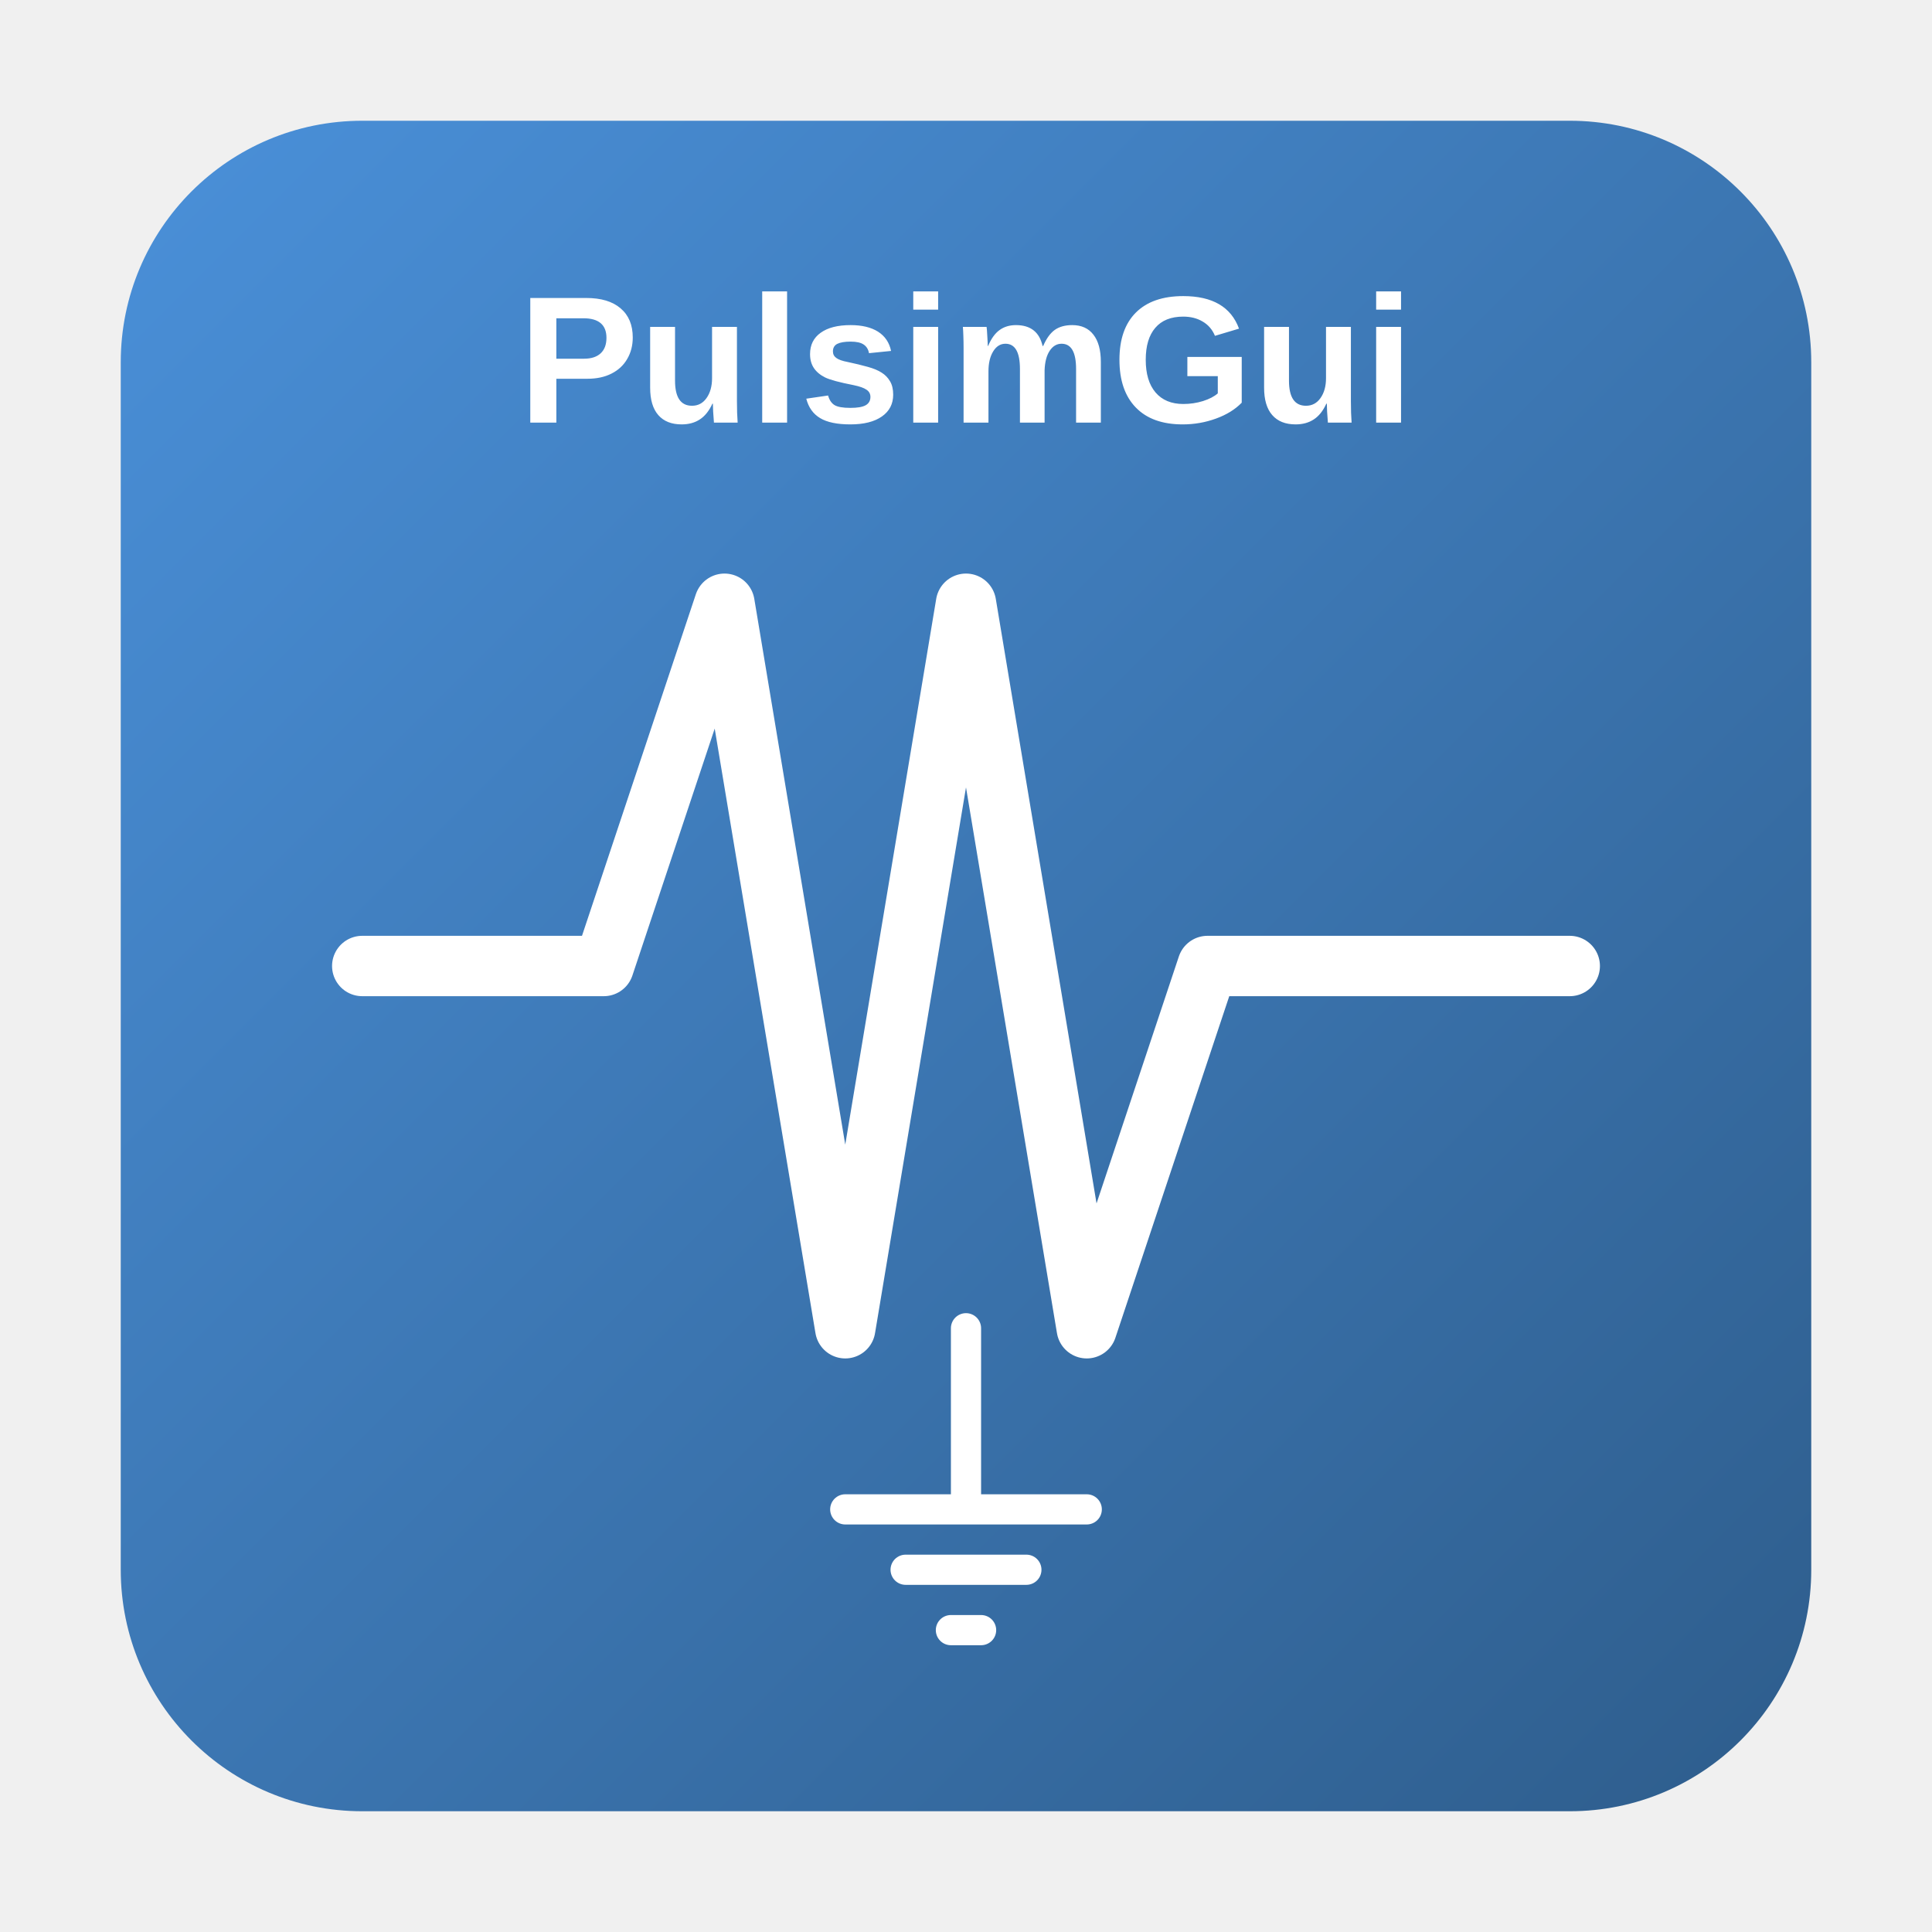
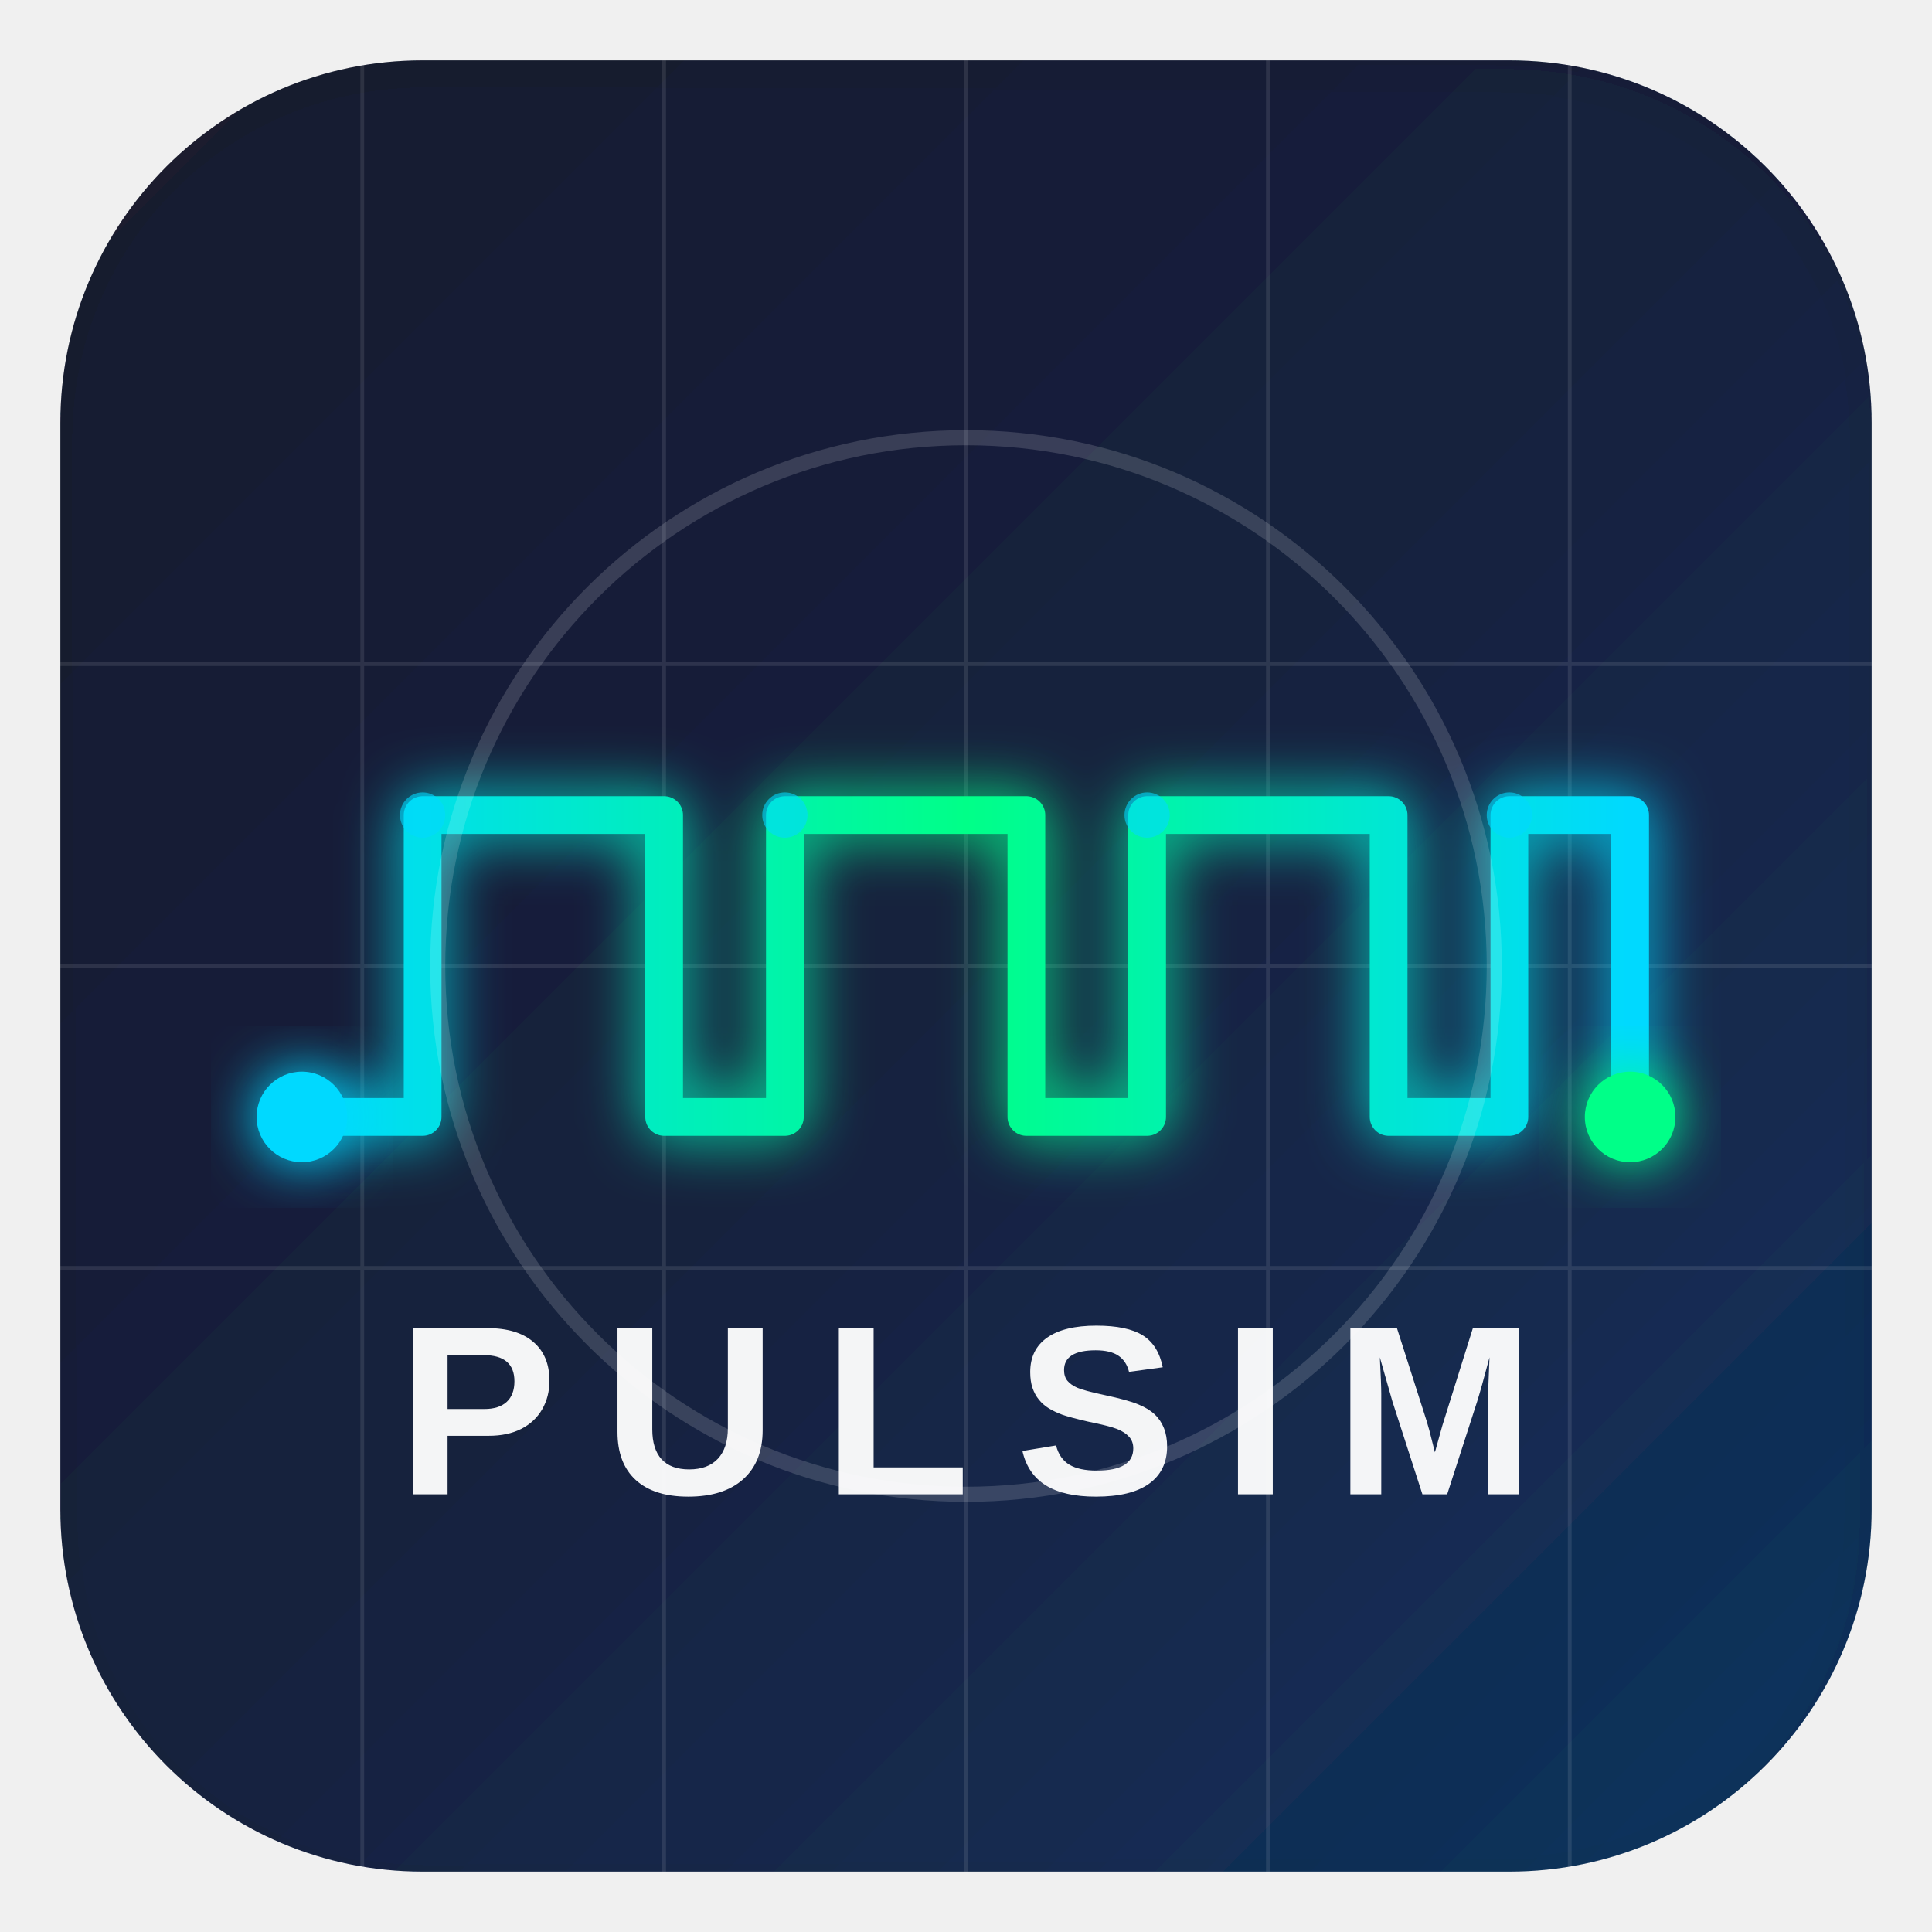
<svg xmlns="http://www.w3.org/2000/svg" width="256" height="256" viewBox="0 0 256 256">
  <defs>
-     <linearGradient id="bg" x1="0%" y1="0%" x2="100%" y2="100%">
-       <stop offset="0%" style="stop-color:#4A90D9" />
-       <stop offset="100%" style="stop-color:#2E5D8C" />
+     <linearGradient id="bgGrad" x1="0%" y1="0%" x2="100%" y2="100%">
+       <stop offset="0%" style="stop-color:#1a1a2e" />
+       <stop offset="50%" style="stop-color:#16213e" />
+       <stop offset="100%" style="stop-color:#0f3460" />
    </linearGradient>
+     <linearGradient id="pulseGrad" x1="0%" y1="0%" x2="100%" y2="0%">
+       <stop offset="0%" style="stop-color:#00d9ff" />
+       <stop offset="50%" style="stop-color:#00ff88" />
+       <stop offset="100%" style="stop-color:#00d9ff" />
+     </linearGradient>
+     <filter id="glow" x="-50%" y="-50%" width="200%" height="200%">
+       <feGaussianBlur stdDeviation="4" result="coloredBlur" />
+       <feMerge>
+         <feMergeNode in="coloredBlur" />
+         <feMergeNode in="SourceGraphic" />
+       </feMerge>
+     </filter>
+     <filter id="innerShadow" x="-50%" y="-50%" width="200%" height="200%">
+       <feOffset dx="0" dy="2" />
+       <feGaussianBlur stdDeviation="3" result="offset-blur" />
+       <feComposite operator="out" in="SourceGraphic" in2="offset-blur" result="inverse" />
+       <feFlood flood-color="#000" flood-opacity="0.2" result="color" />
+       <feComposite operator="in" in="color" in2="inverse" result="shadow" />
+       <feComposite operator="over" in="shadow" in2="SourceGraphic" />
+     </filter>
  </defs>
-   <rect x="16" y="16" width="224" height="224" rx="32" fill="url(#bg)" />
-   <path d="M 48 128 L 80 128 L 96 80 L 112 176 L 128 80 L 144 176 L 160 128 L 208 128" stroke="white" stroke-width="8" fill="none" stroke-linecap="round" stroke-linejoin="round" />
-   <path d="M 128 176 L 128 200 M 112 200 L 144 200 M 120 208 L 136 208 M 126 216 L 130 216" stroke="white" stroke-width="4" fill="none" stroke-linecap="round" />
-   <text x="128" y="56" text-anchor="middle" font-family="Arial, sans-serif" font-size="24" font-weight="bold" fill="white">PulsimGui</text>
+   <rect x="8" y="8" width="240" height="240" rx="48" fill="url(#bgGrad)" filter="url(#innerShadow)" />
+   <g opacity="0.1" stroke="#ffffff" stroke-width="0.5">
+     <line x1="48" y1="8" x2="48" y2="248" />
+     <line x1="88" y1="8" x2="88" y2="248" />
+     <line x1="128" y1="8" x2="128" y2="248" />
+     <line x1="168" y1="8" x2="168" y2="248" />
+     <line x1="208" y1="8" x2="208" y2="248" />
+     <line x1="8" y1="88" x2="248" y2="88" />
+     <line x1="8" y1="128" x2="248" y2="128" />
+     <line x1="8" y1="168" x2="248" y2="168" />
+   </g>
+   <g filter="url(#glow)">
+     <path d="M 40 148              L 40 148 L 56 148 L 56 108 L 88 108 L 88 148              L 104 148 L 104 108 L 136 108 L 136 148              L 152 148 L 152 108 L 184 108 L 184 148              L 200 148 L 200 108 L 216 108 L 216 148" stroke="url(#pulseGrad)" stroke-width="5" fill="none" stroke-linecap="round" stroke-linejoin="round" />
+   </g>
+   <circle cx="40" cy="148" r="6" fill="#00d9ff" filter="url(#glow)" />
+   <circle cx="216" cy="148" r="6" fill="#00ff88" filter="url(#glow)" />
+   <g opacity="0.15">
+     <circle cx="128" cy="128" r="70" stroke="#ffffff" stroke-width="2" fill="none" />
+   </g>
+   <g fill="#00d9ff" opacity="0.6">
+     <circle cx="56" cy="108" r="3" />
+     <circle cx="104" cy="108" r="3" />
+     <circle cx="152" cy="108" r="3" />
+     <circle cx="200" cy="108" r="3" />
+   </g>
+   <text x="128" y="198" text-anchor="middle" font-family="SF Pro Display, -apple-system, Helvetica Neue, Arial, sans-serif" font-size="32" font-weight="600" letter-spacing="6" fill="#ffffff" opacity="0.95">PULSIM</text>
</svg>
